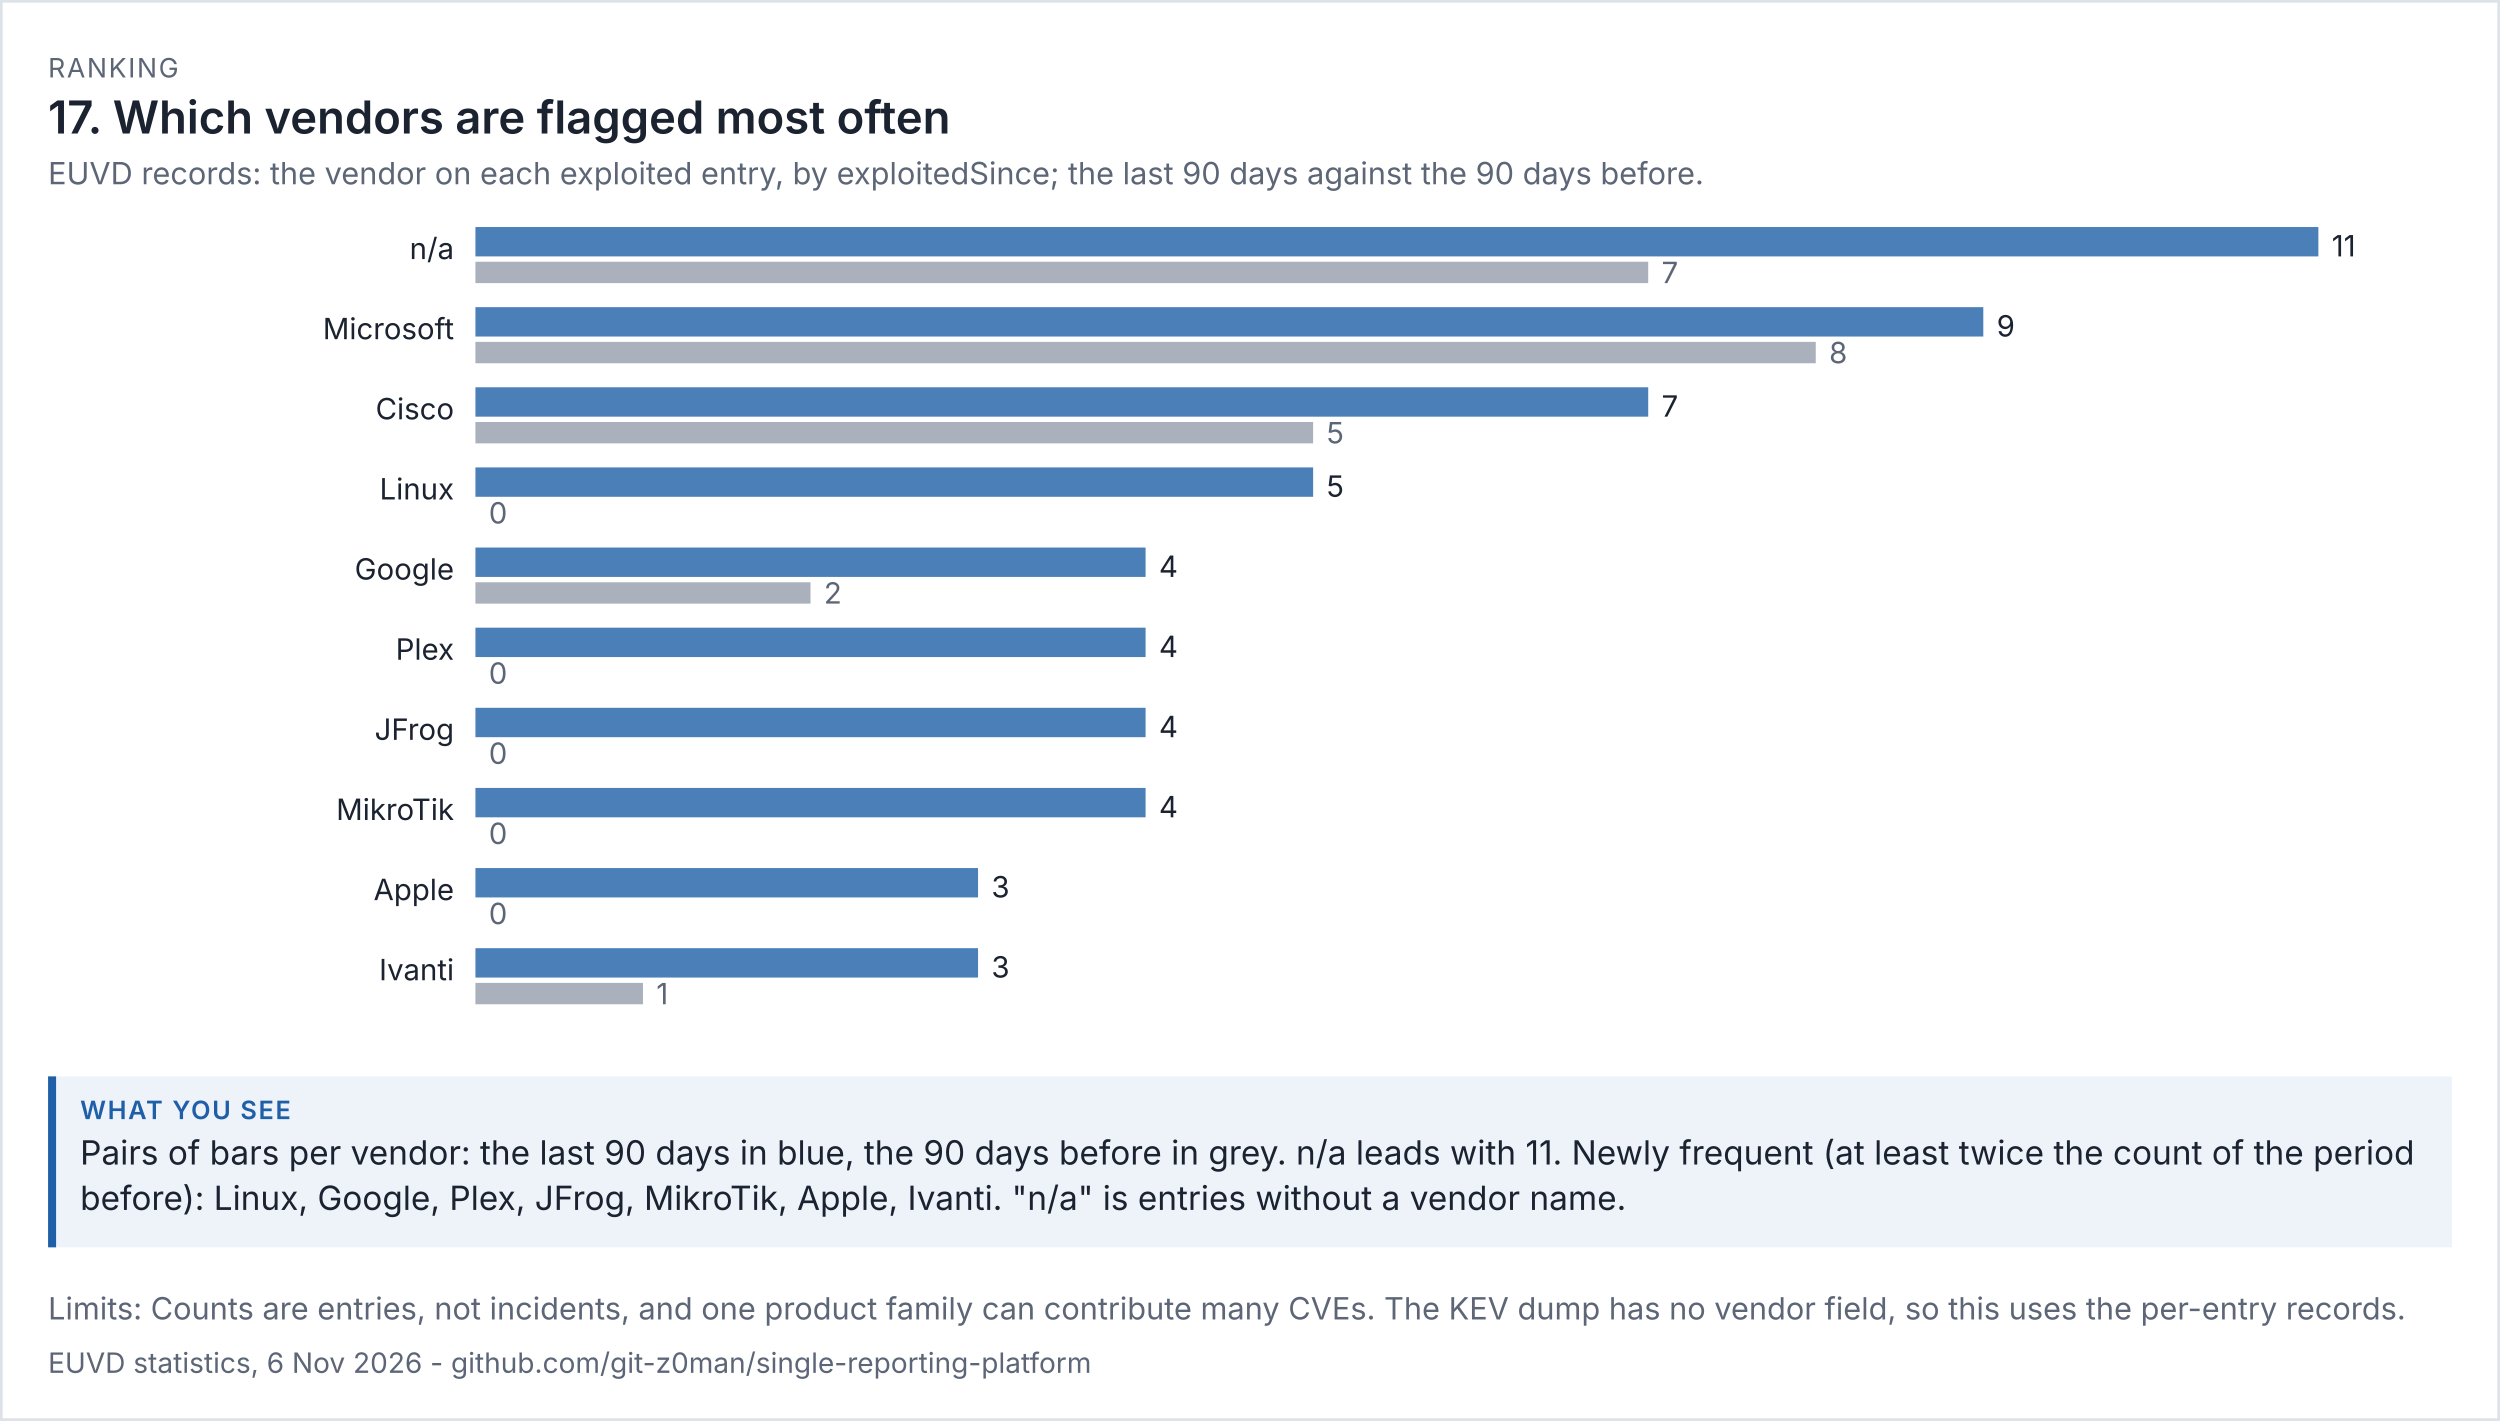
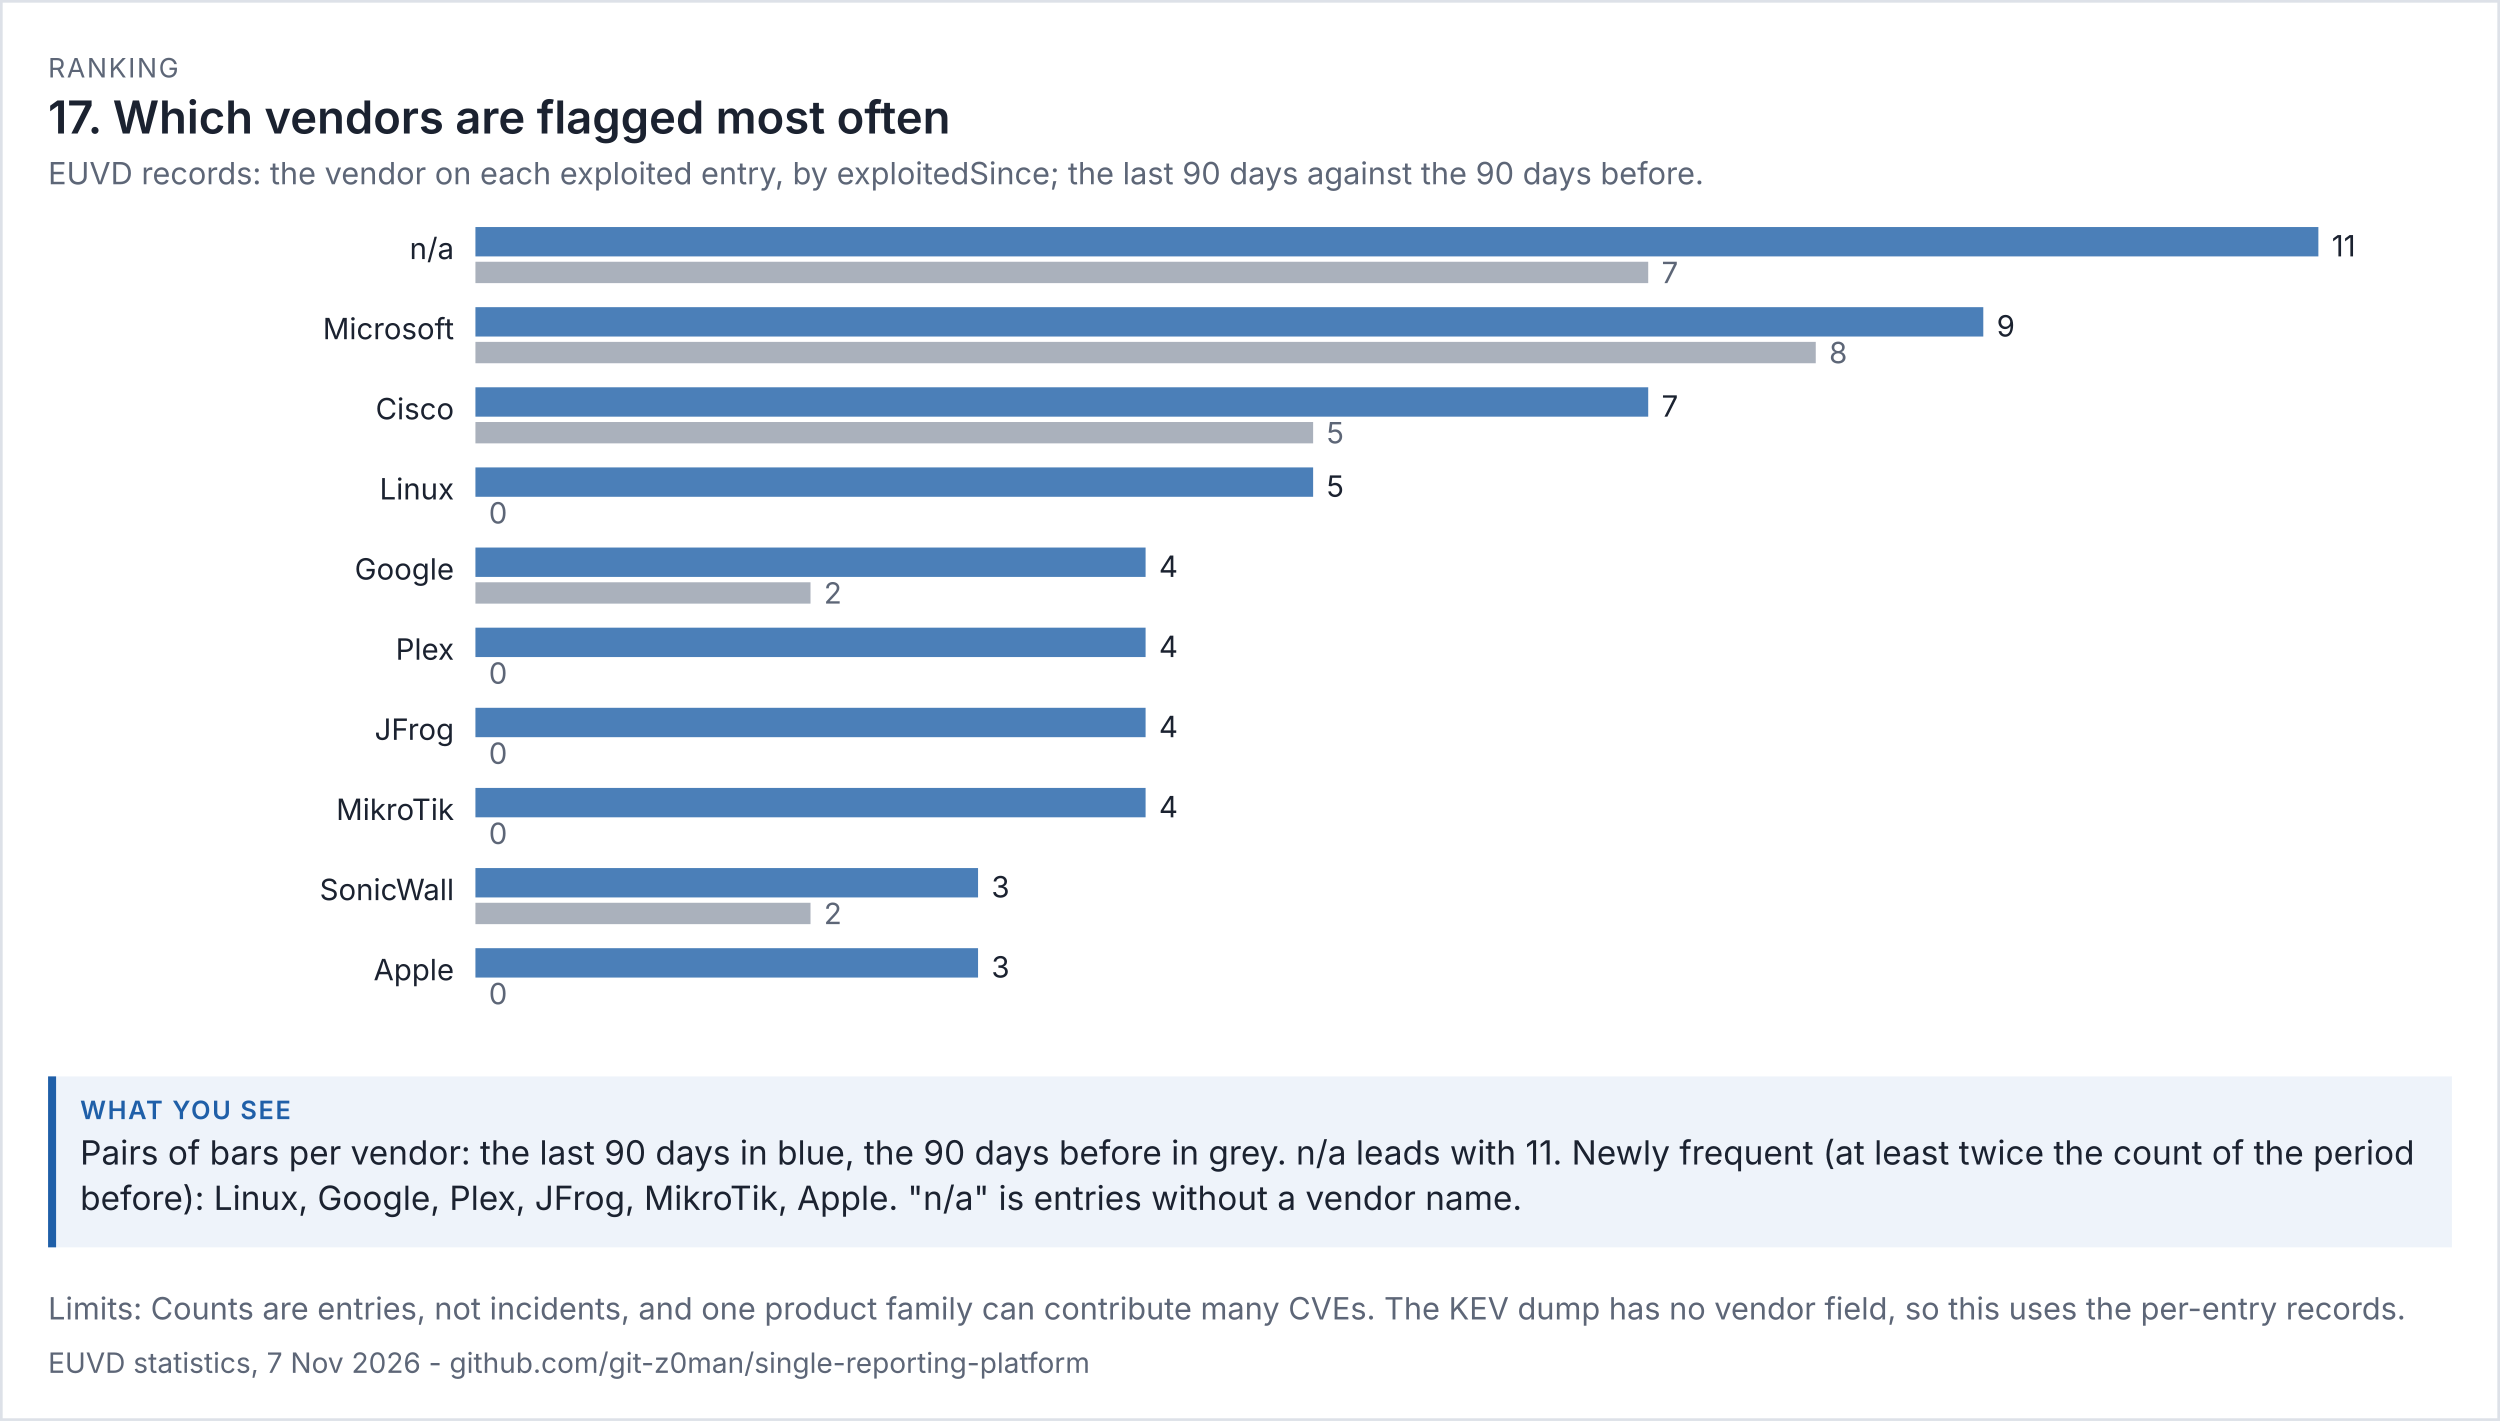
<svg xmlns="http://www.w3.org/2000/svg" viewBox="0 0 936 532" width="936" height="532" font-family="system-ui,-apple-system,'Segoe UI',sans-serif">
  <rect width="100%" height="100%" fill="#ffffff" />
  <rect x="0.5" y="0.5" width="935" height="531" fill="none" stroke="#dde1e8" />
  <text x="18" y="29" font-size="10" letter-spacing="0.6" fill="#5d6677">RANKING</text>
  <text x="18" y="50" font-size="17" fill="#1b2230" font-weight="600">17. Which vendors are flagged most often</text>
  <text x="18" y="69" font-size="11.5" fill="#5d6677">EUVD records: the vendor on each exploited entry, by exploitedSince; the last 90 days against the 90 days before.</text>
  <g transform="translate(18,79) scale(1)" font-size="11">
    <svg viewBox="0 0 900 312" role="img" width="900" height="312">
      <g>
        <text x="152" y="18" text-anchor="end" class="t" fill="rgb(27, 34, 48)">n/a</text>
        <rect x="160" y="6" width="690" height="11" fill="rgb(75, 127, 184)" />
        <text x="855" y="17" class="t" fill="rgb(27, 34, 48)">11</text>
        <rect x="160" y="19" width="439.091" height="8" fill="rgb(125, 135, 152)" opacity="0.65" />
        <text x="604.091" y="27" fill="rgb(93, 102, 119)">7</text>
        <text x="152" y="48" text-anchor="end" class="t" fill="rgb(27, 34, 48)">Microsoft</text>
        <rect x="160" y="36" width="564.545" height="11" fill="rgb(75, 127, 184)" />
        <text x="729.545" y="47" class="t" fill="rgb(27, 34, 48)">9</text>
        <rect x="160" y="49" width="501.818" height="8" fill="rgb(125, 135, 152)" opacity="0.65" />
        <text x="666.818" y="57" fill="rgb(93, 102, 119)">8</text>
        <text x="152" y="78" text-anchor="end" class="t" fill="rgb(27, 34, 48)">Cisco</text>
        <rect x="160" y="66" width="439.091" height="11" fill="rgb(75, 127, 184)" />
        <text x="604.091" y="77" class="t" fill="rgb(27, 34, 48)">7</text>
        <rect x="160" y="79" width="313.636" height="8" fill="rgb(125, 135, 152)" opacity="0.65" />
        <text x="478.636" y="87" fill="rgb(93, 102, 119)">5</text>
        <text x="152" y="108" text-anchor="end" class="t" fill="rgb(27, 34, 48)">Linux</text>
        <rect x="160" y="96" width="313.636" height="11" fill="rgb(75, 127, 184)" />
        <text x="478.636" y="107" class="t" fill="rgb(27, 34, 48)">5</text>
        <rect x="160" y="109" width="0" height="8" fill="rgb(125, 135, 152)" opacity="0.65" />
        <text x="165" y="117" fill="rgb(93, 102, 119)">0</text>
        <text x="152" y="138" text-anchor="end" class="t" fill="rgb(27, 34, 48)">Google</text>
        <rect x="160" y="126" width="250.909" height="11" fill="rgb(75, 127, 184)" />
        <text x="415.909" y="137" class="t" fill="rgb(27, 34, 48)">4</text>
        <rect x="160" y="139" width="125.455" height="8" fill="rgb(125, 135, 152)" opacity="0.65" />
        <text x="290.455" y="147" fill="rgb(93, 102, 119)">2</text>
        <text x="152" y="168" text-anchor="end" class="t" fill="rgb(27, 34, 48)">Plex</text>
        <rect x="160" y="156" width="250.909" height="11" fill="rgb(75, 127, 184)" />
        <text x="415.909" y="167" class="t" fill="rgb(27, 34, 48)">4</text>
        <rect x="160" y="169" width="0" height="8" fill="rgb(125, 135, 152)" opacity="0.65" />
        <text x="165" y="177" fill="rgb(93, 102, 119)">0</text>
        <text x="152" y="198" text-anchor="end" class="t" fill="rgb(27, 34, 48)">JFrog</text>
        <rect x="160" y="186" width="250.909" height="11" fill="rgb(75, 127, 184)" />
        <text x="415.909" y="197" class="t" fill="rgb(27, 34, 48)">4</text>
        <rect x="160" y="199" width="0" height="8" fill="rgb(125, 135, 152)" opacity="0.65" />
        <text x="165" y="207" fill="rgb(93, 102, 119)">0</text>
        <text x="152" y="228" text-anchor="end" class="t" fill="rgb(27, 34, 48)">MikroTik</text>
        <rect x="160" y="216" width="250.909" height="11" fill="rgb(75, 127, 184)" />
        <text x="415.909" y="227" class="t" fill="rgb(27, 34, 48)">4</text>
        <rect x="160" y="229" width="0" height="8" fill="rgb(125, 135, 152)" opacity="0.65" />
        <text x="165" y="237" fill="rgb(93, 102, 119)">0</text>
-         <text x="152" y="258" text-anchor="end" class="t" fill="rgb(27, 34, 48)">Apple</text>
+         <text x="152" y="258" text-anchor="end" class="t" fill="rgb(27, 34, 48)">SonicWall</text>
        <rect x="160" y="246" width="188.182" height="11" fill="rgb(75, 127, 184)" />
        <text x="353.182" y="257" class="t" fill="rgb(27, 34, 48)">3</text>
-         <rect x="160" y="259" width="0" height="8" fill="rgb(125, 135, 152)" opacity="0.65" />
-         <text x="165" y="267" fill="rgb(93, 102, 119)">0</text>
-         <text x="152" y="288" text-anchor="end" class="t" fill="rgb(27, 34, 48)">Ivanti</text>
+         <rect x="160" y="259" width="125.455" height="8" fill="rgb(125, 135, 152)" opacity="0.65" />
+         <text x="290.455" y="267" fill="rgb(93, 102, 119)">2</text>
+         <text x="152" y="288" text-anchor="end" class="t" fill="rgb(27, 34, 48)">Apple</text>
        <rect x="160" y="276" width="188.182" height="11" fill="rgb(75, 127, 184)" />
        <text x="353.182" y="287" class="t" fill="rgb(27, 34, 48)">3</text>
-         <rect x="160" y="289" width="62.727" height="8" fill="rgb(125, 135, 152)" opacity="0.65" />
-         <text x="227.727" y="297" fill="rgb(93, 102, 119)">1</text>
+         <rect x="160" y="289" width="0" height="8" fill="rgb(125, 135, 152)" opacity="0.65" />
+         <text x="165" y="297" fill="rgb(93, 102, 119)">0</text>
      </g>
    </svg>
  </g>
  <rect x="18" y="403" width="900" height="64" fill="#eef3fa" />
  <rect x="18" y="403" width="3" height="64" fill="#1f5fa8" />
  <text x="30" y="419" font-size="9.5" letter-spacing="0.6" font-weight="600" fill="#1f5fa8">WHAT YOU SEE</text>
  <text x="30" y="436" font-size="12.5" fill="#1b2230">Pairs of bars per vendor: the last 90 days in blue, the 90 days before in grey. n/a leads with 11. Newly frequent (at least twice the count of the period</text>
-   <text x="30" y="453" font-size="12.5" fill="#1b2230">before): Linux, Google, Plex, JFrog, MikroTik, Apple, Ivanti. "n/a" is entries without a vendor name.</text>
+   <text x="30" y="453" font-size="12.5" fill="#1b2230">before): Linux, Google, Plex, JFrog, MikroTik, Apple. "n/a" is entries without a vendor name.</text>
  <text x="18" y="494" font-size="11.5" fill="#5d6677">Limits: Counts are entries, not incidents, and one product family can contribute many CVEs. The KEV dump has no vendor field, so this uses the per-entry records.</text>
-   <text x="18" y="514" font-size="10.5" fill="#5d6677">EUVD statistics, 6 Nov 2026 - github.com/git-z0man/single-reporting-platform</text>
+   <text x="18" y="514" font-size="10.5" fill="#5d6677">EUVD statistics, 7 Nov 2026 - github.com/git-z0man/single-reporting-platform</text>
</svg>
